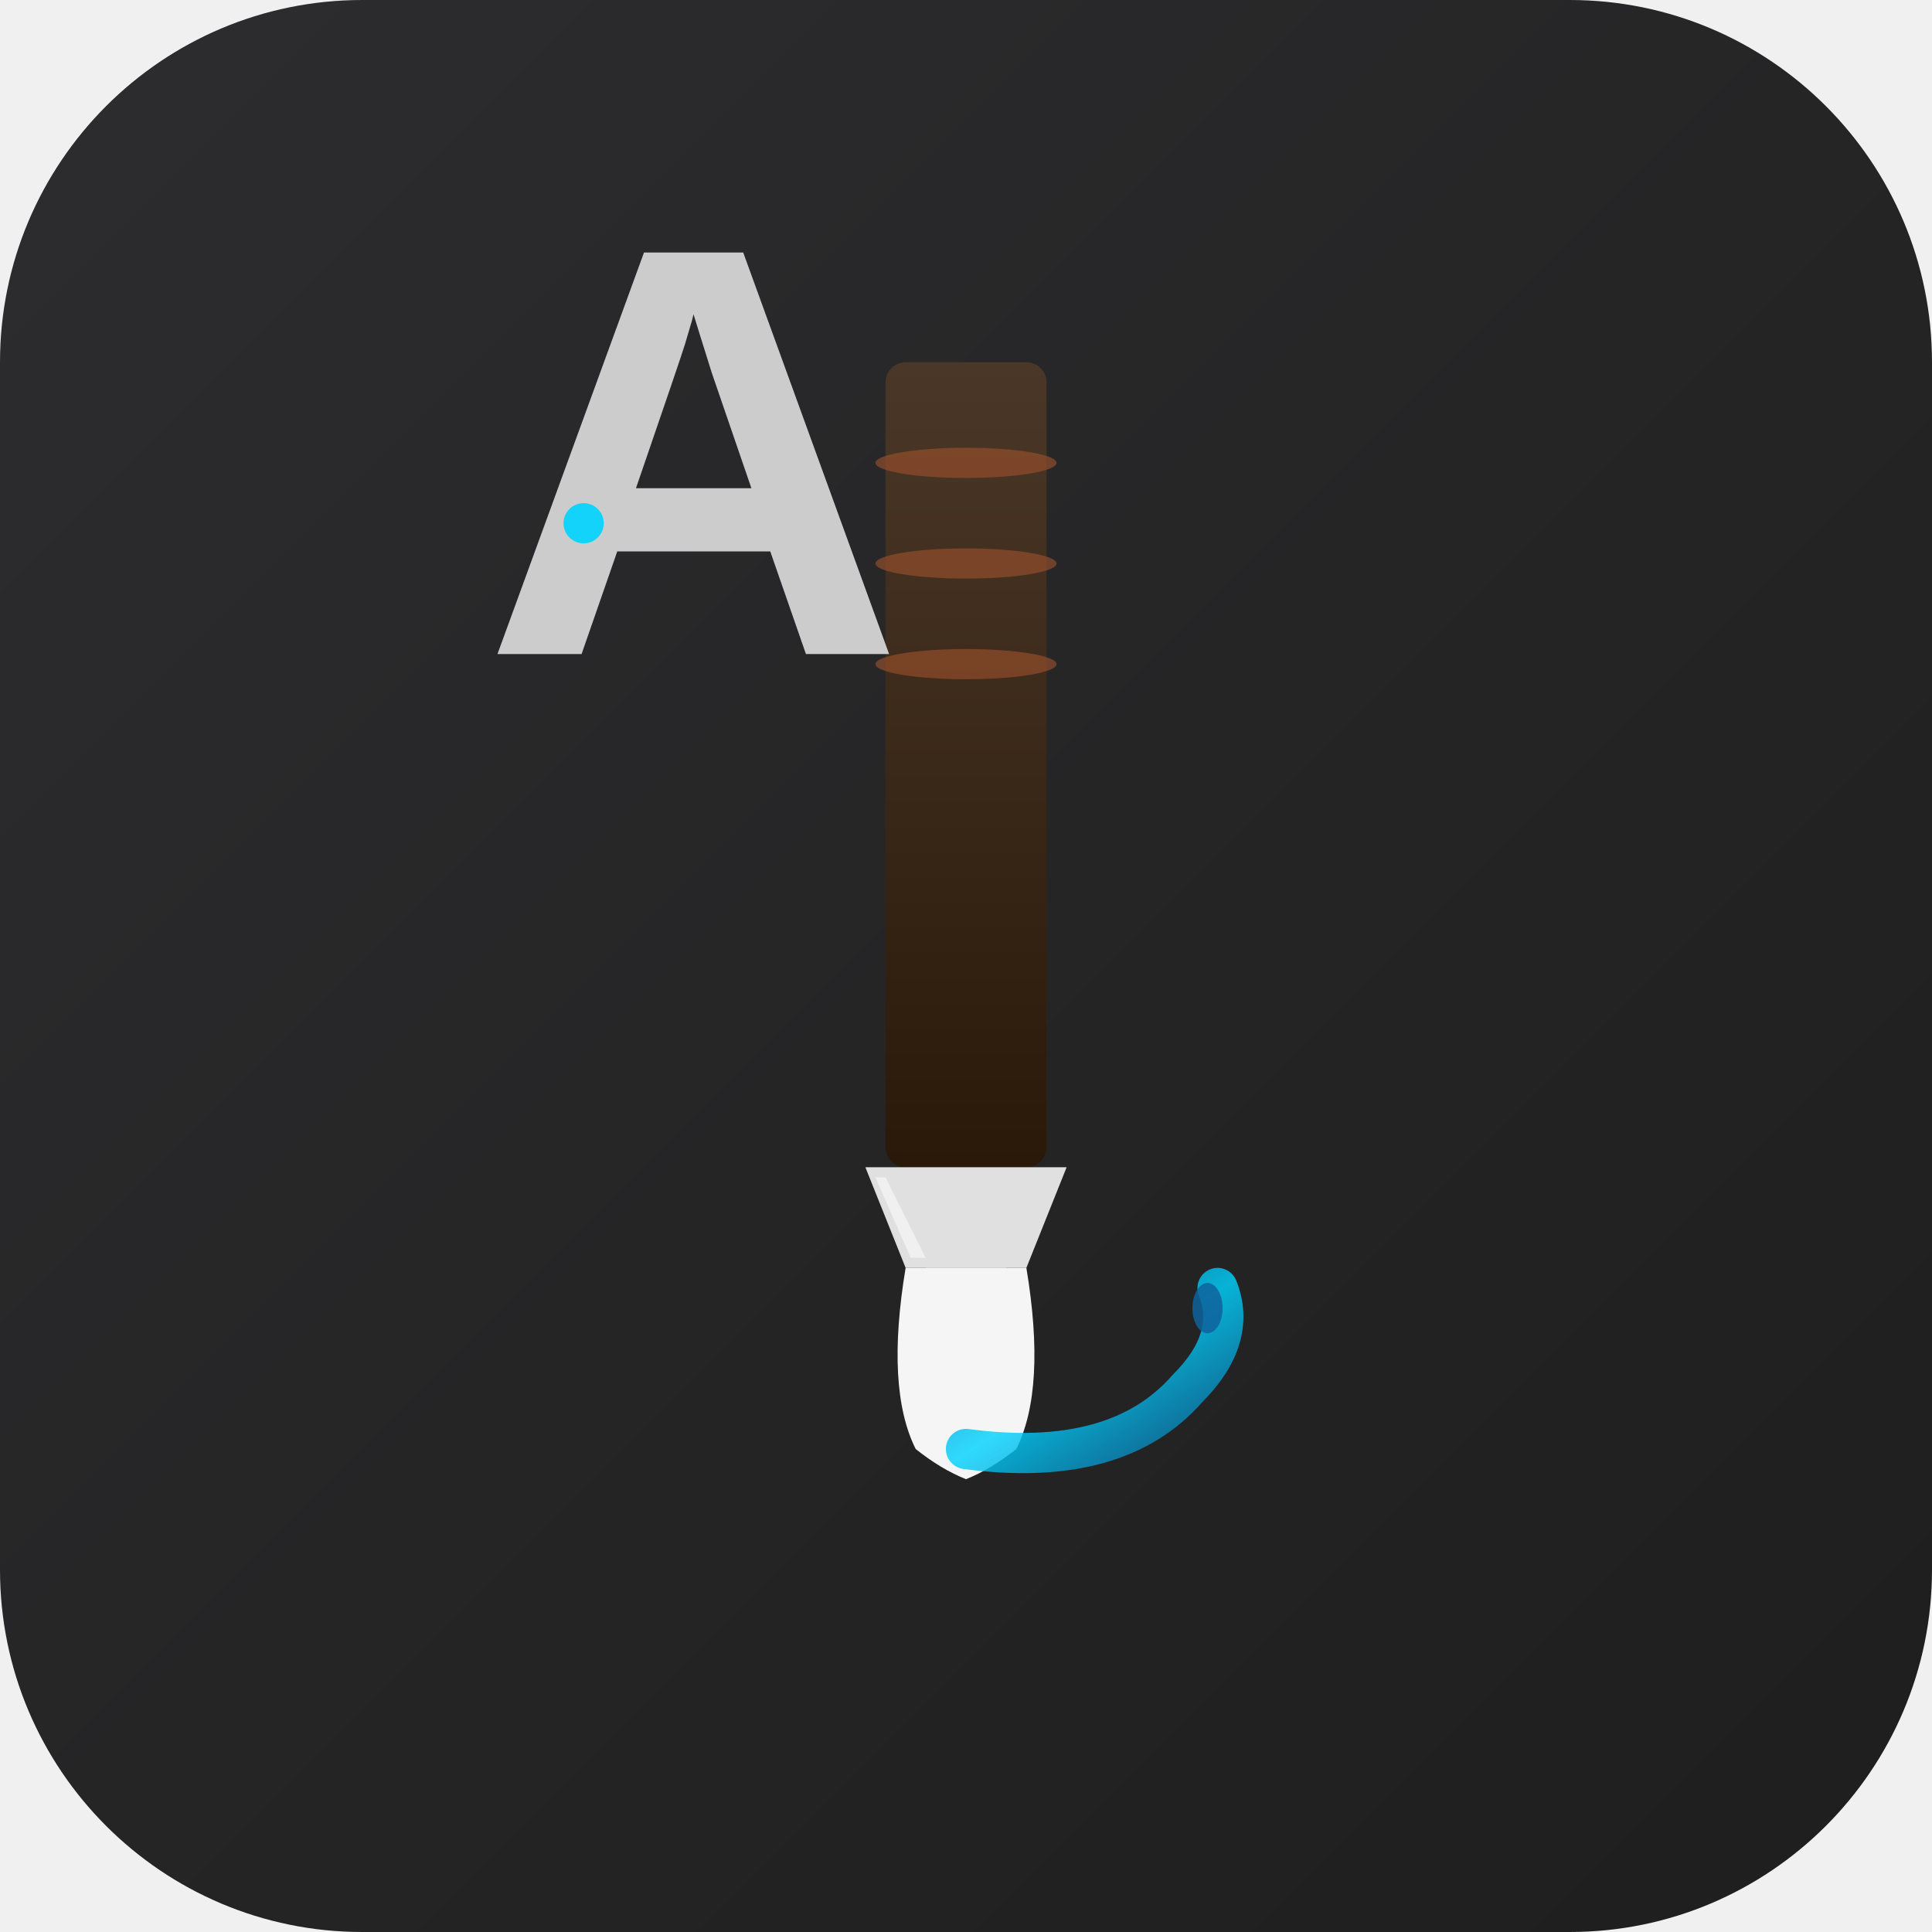
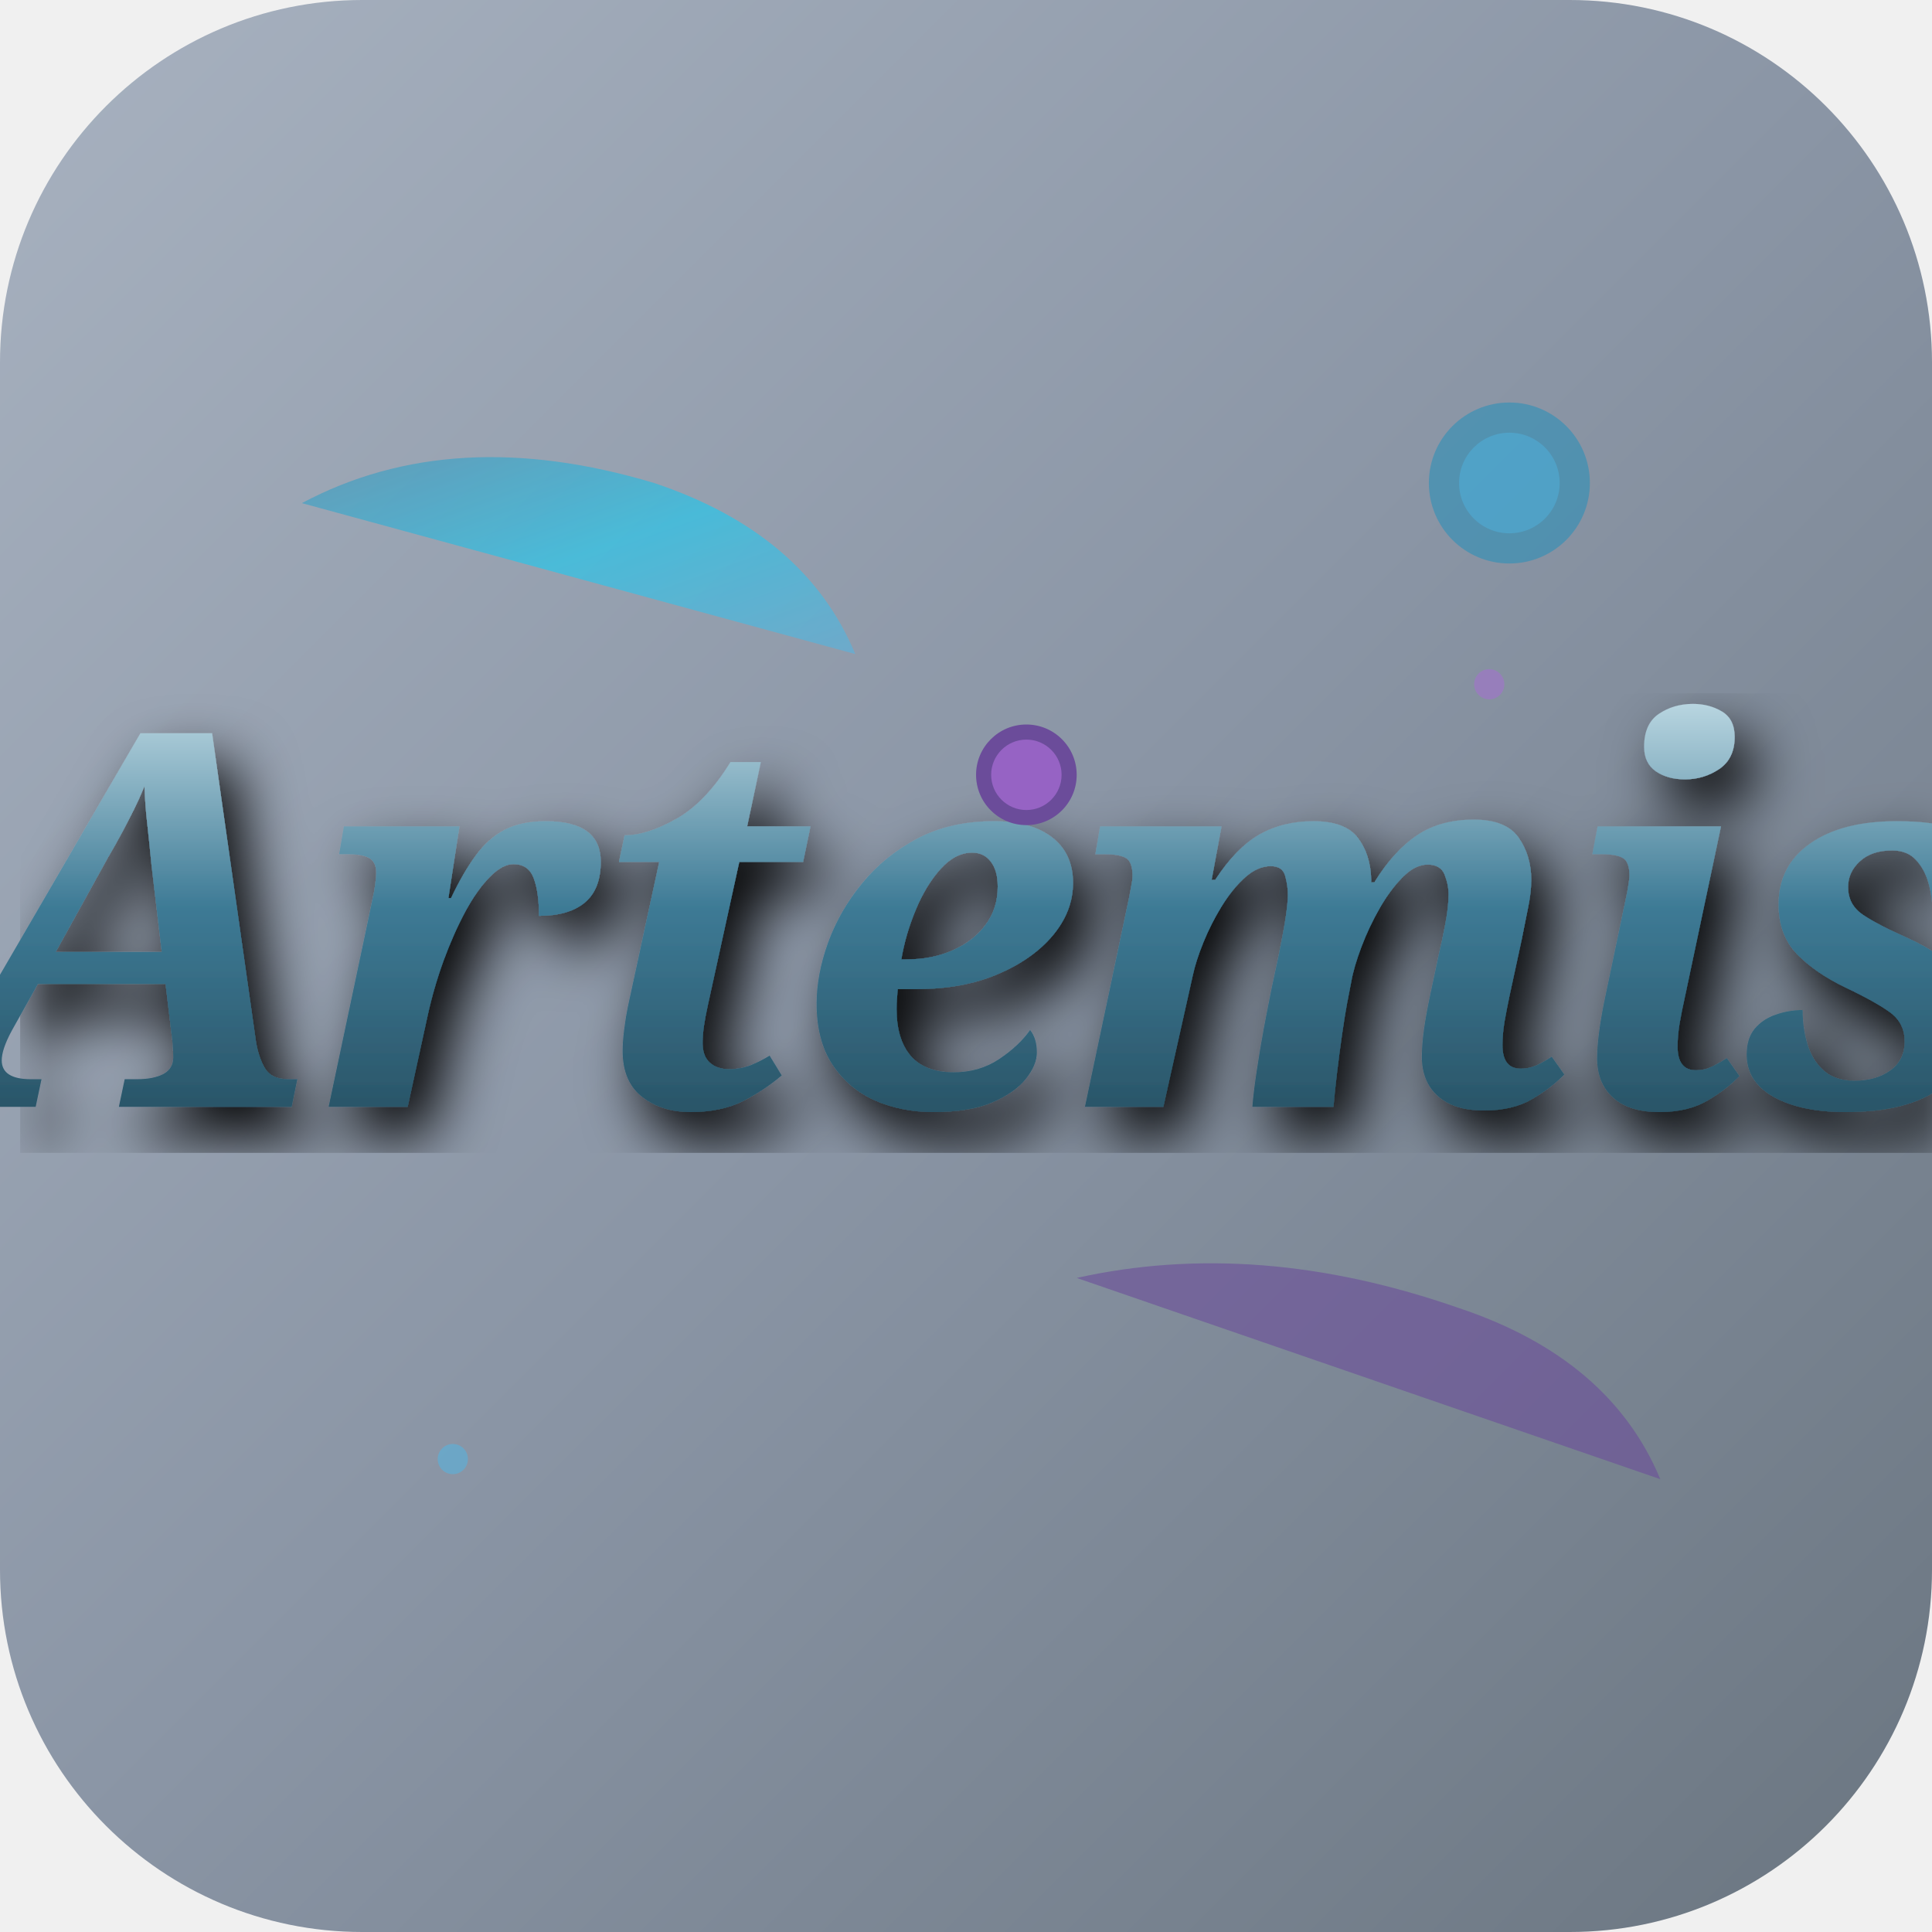
<svg xmlns="http://www.w3.org/2000/svg" width="192" height="192">
  <defs>
    <linearGradient id="bg192" x1="0%" y1="0%" x2="100%" y2="100%">
-       <stop offset="0%" style="stop-color:#2d2d30;stop-opacity:1" />
-       <stop offset="50%" style="stop-color:#252526;stop-opacity:1" />
-       <stop offset="100%" style="stop-color:#1e1e1e;stop-opacity:1" />
+       <stop offset="0%" style="stop-color:#a8b2c0;stop-opacity:1" />
+       <stop offset="50%" style="stop-color:#8a95a5;stop-opacity:1" />
+       <stop offset="100%" style="stop-color:#6a7580;stop-opacity:1" />
    </linearGradient>
-     <linearGradient id="brush192" x1="0%" y1="0%" x2="0%" y2="100%">
-       <stop offset="0%" style="stop-color:#4a3728;stop-opacity:1" />
-       <stop offset="50%" style="stop-color:#3a2818;stop-opacity:1" />
-       <stop offset="100%" style="stop-color:#2a1808;stop-opacity:1" />
+     <linearGradient id="metal192" x1="0%" y1="0%" x2="0%" y2="100%">
+       <stop offset="0%" style="stop-color:#b8d5e0;stop-opacity:1" />
+       <stop offset="50%" style="stop-color:#3d7a95;stop-opacity:1" />
+       <stop offset="100%" style="stop-color:#2a5568;stop-opacity:1" />
    </linearGradient>
    <linearGradient id="paint192" x1="0%" y1="0%" x2="100%" y2="100%">
-       <stop offset="0%" style="stop-color:#0e639c;stop-opacity:0.9" />
-       <stop offset="50%" style="stop-color:#00d4ff;stop-opacity:0.9" />
-       <stop offset="100%" style="stop-color:#0e639c;stop-opacity:0.9" />
+       <stop offset="0%" style="stop-color:#2d8fb8;stop-opacity:0.85" />
+       <stop offset="50%" style="stop-color:#00d4ff;stop-opacity:0.85" />
+       <stop offset="100%" style="stop-color:#4db8e8;stop-opacity:0.85" />
    </linearGradient>
+     <filter id="shadow192">
+       <feGaussianBlur in="SourceAlpha" stdDeviation="3" />
+       <feOffset dx="2" dy="3" />
+       <feMerge>
+         <feMergeNode />
+         <feMergeNode in="SourceGraphic" />
+       </feMerge>
+     </filter>
  </defs>
  <rect width="192" height="192" fill="url(#bg192)" rx="36" />
-   <g transform="translate(96, 96)">
-     <rect x="-8" y="-60" width="16" height="80" fill="url(#brush192)" rx="2" />
-     <ellipse cx="0" cy="-50" rx="9" ry="1.5" fill="#a0522d" opacity="0.6" />
-     <ellipse cx="0" cy="-40" rx="9" ry="1.5" fill="#a0522d" opacity="0.6" />
-     <ellipse cx="0" cy="-30" rx="9" ry="1.5" fill="#a0522d" opacity="0.6" />
-     <path d="M -10 20 L -6 30 L 6 30 L 10 20 Z" fill="#e0e0e0" />
-     <path d="M -9 21 L -5.5 29 L -4 29 L -8 21 Z" fill="#fff" opacity="0.5" />
-     <path d="M -6 30 Q -8 42 -5 48 Q -2.5 50 0 51 Q 2.5 50 5 48 Q 8 42 6 30 Z" fill="#fff" opacity="0.95" />
-     <path d="M -4 30 Q -5 40 -3 46 Q -1 48 0 49 Q 1 48 3 46 Q 5 40 4 30 Z" fill="#f5f5f5" opacity="0.9" />
-     <path d="M 0 48 Q 15 50 22 42 Q 27 37 25 32" stroke="url(#paint192)" stroke-width="4" fill="none" stroke-linecap="round" opacity="0.9" />
-     <ellipse cx="24" cy="34" rx="1.5" ry="2.5" fill="#0e639c" opacity="0.85" />
+   <path d="M 30 50 Q 45 42 65 48 Q 80 53 85 65" fill="url(#paint192)" opacity="0.6" />
+   <path d="M 107 127 Q 125 123 145 130 Q 160 135 165 147" fill="#6b4c9a" opacity="0.6" />
+   <circle cx="150" cy="48" r="8" fill="#2d8fb8" opacity="0.6" />
+   <circle cx="150" cy="48" r="5" fill="#4db8e8" opacity="0.4" />
+   <g filter="url(#shadow192)">
+     <text x="96" y="110" font-family="'Georgia', serif" font-size="52" font-weight="bold" font-style="italic" fill="url(#metal192)" text-anchor="middle" letter-spacing="-1">Artemis</text>
  </g>
-   <text x="48" y="65" font-family="'Helvetica Neue', Arial, sans-serif" font-size="58" font-weight="bold" fill="#cccccc" letter-spacing="-2">A</text>
-   <circle cx="58" cy="52" r="2" fill="#00d4ff" opacity="0.9" />
+   <circle cx="102" cy="77" r="5" fill="#6b4c9a" />
+   <circle cx="102" cy="77" r="3.5" fill="#a86cd5" opacity="0.7" />
+   <circle cx="45" cy="145" r="1.5" fill="#4db8e8" opacity="0.5" />
+   <circle cx="148" cy="68" r="1.5" fill="#a86cd5" opacity="0.5" />
</svg>
